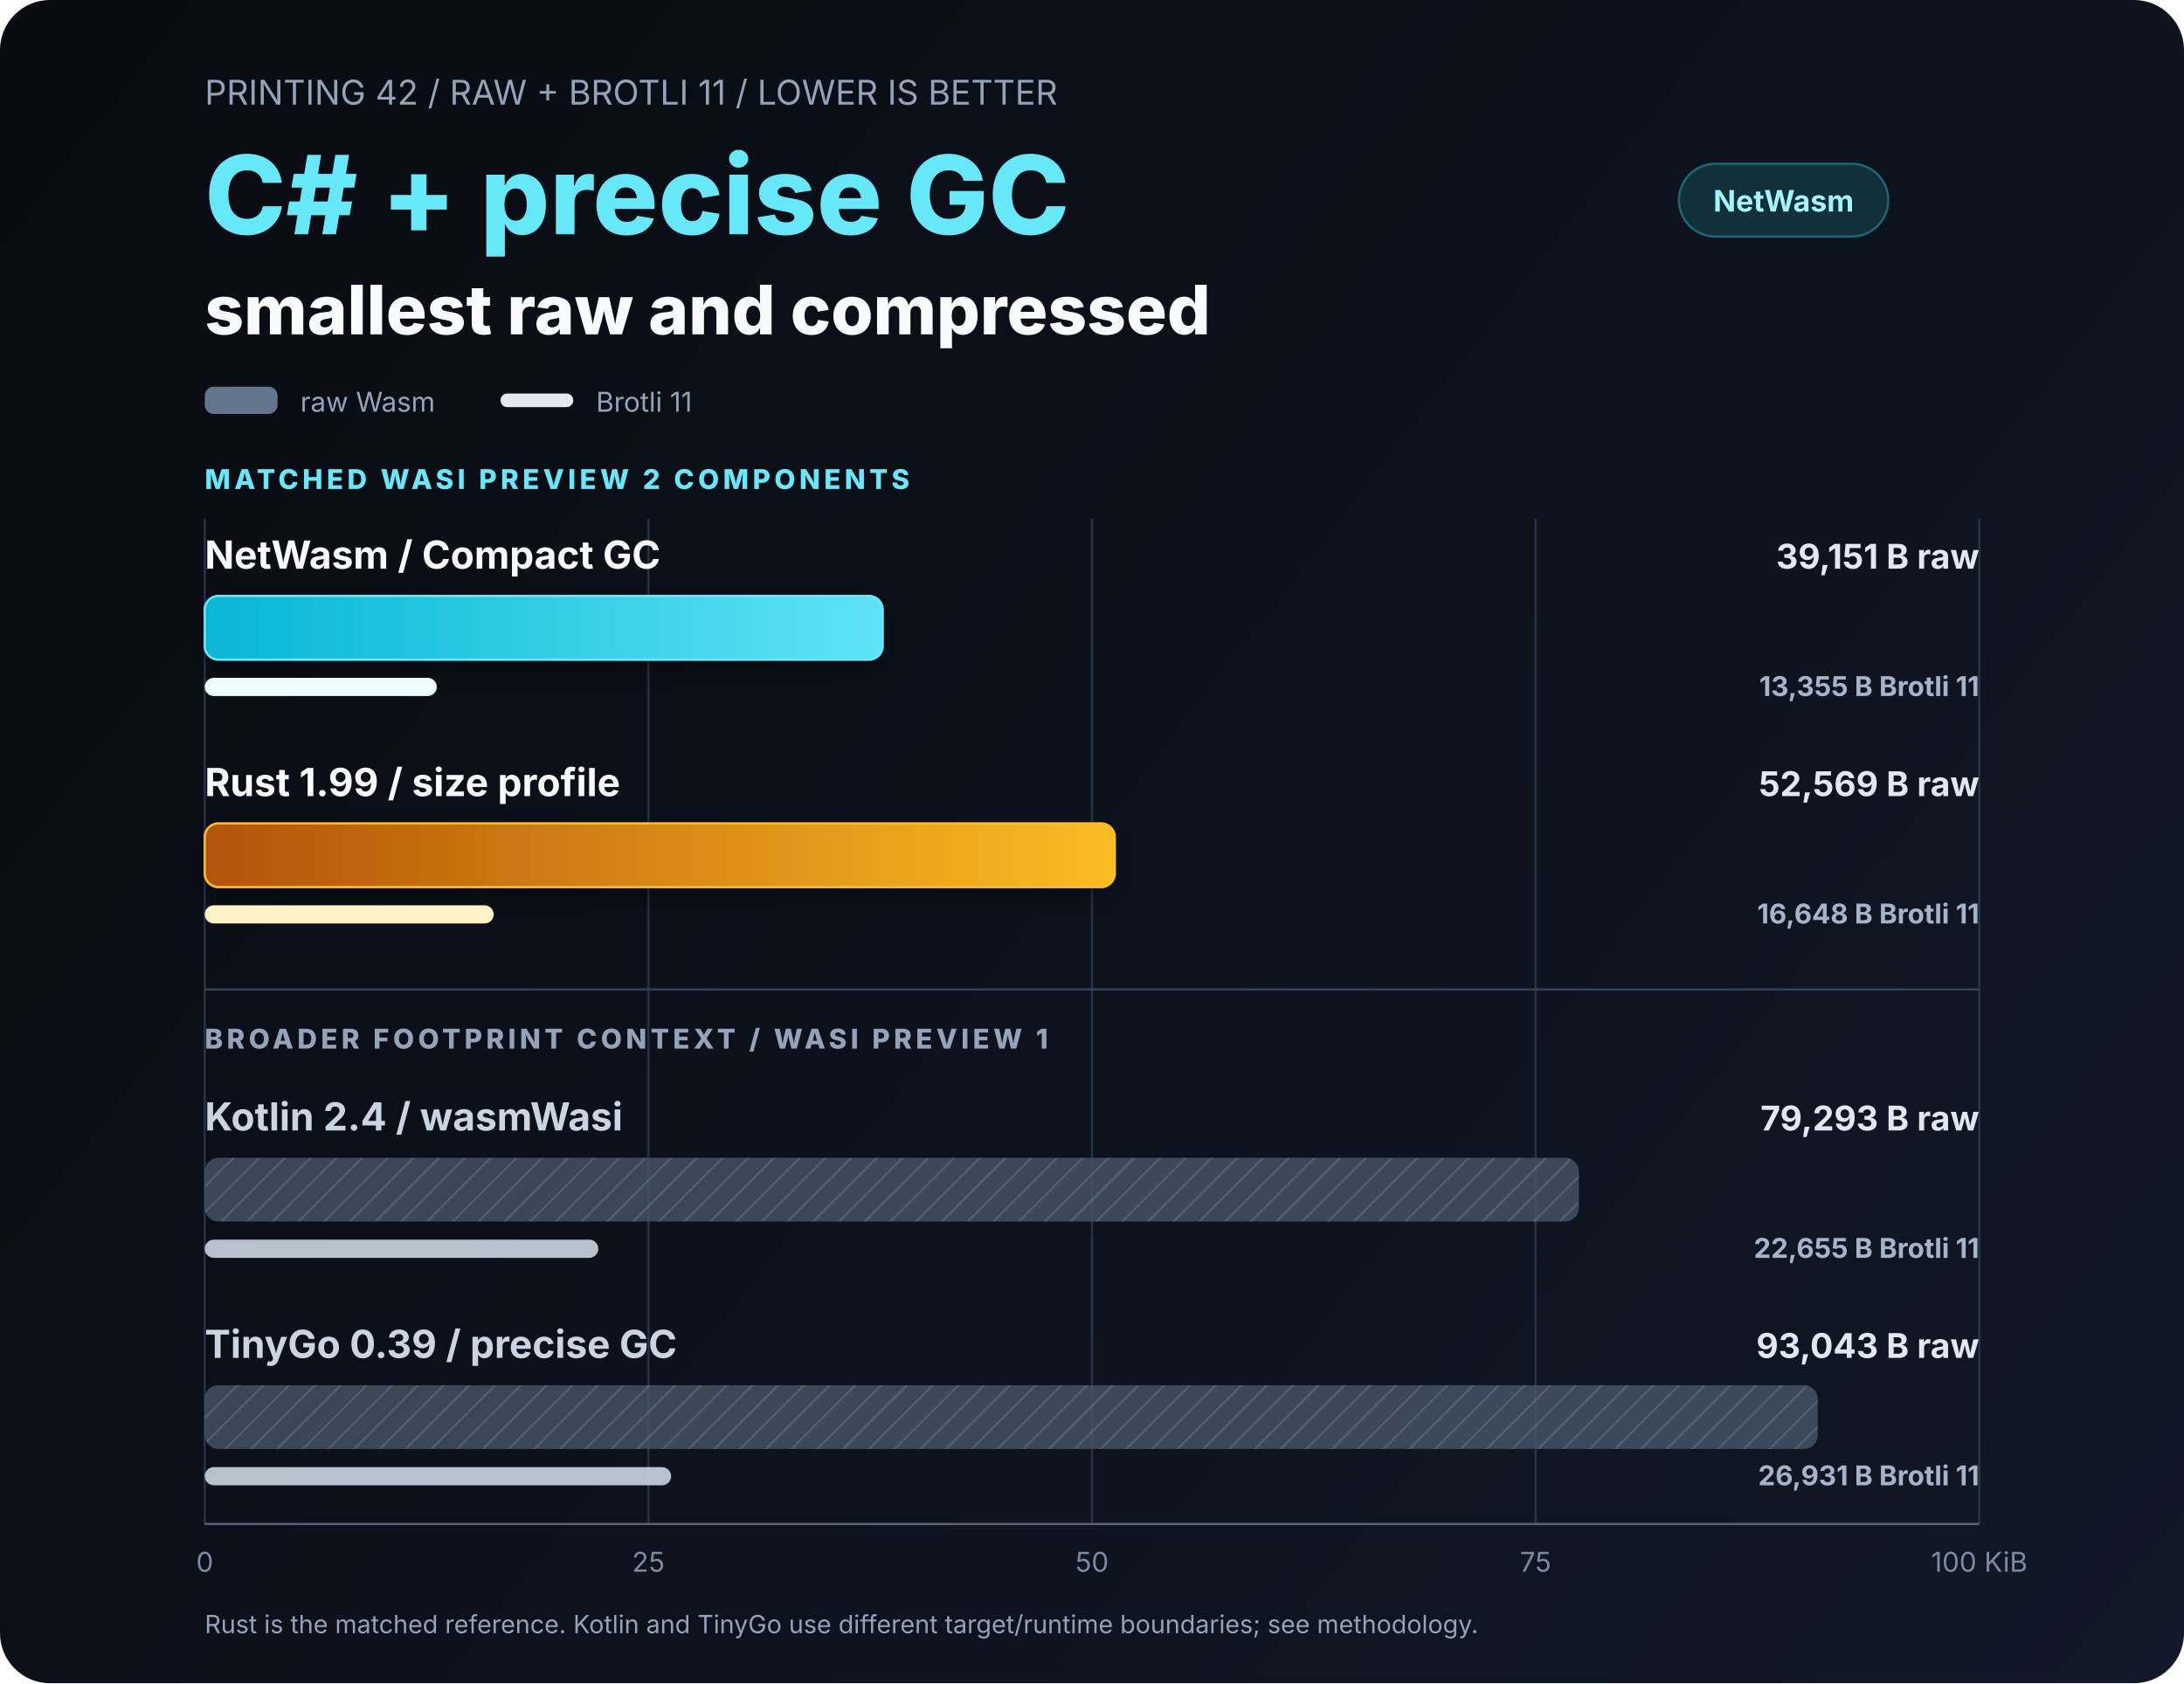
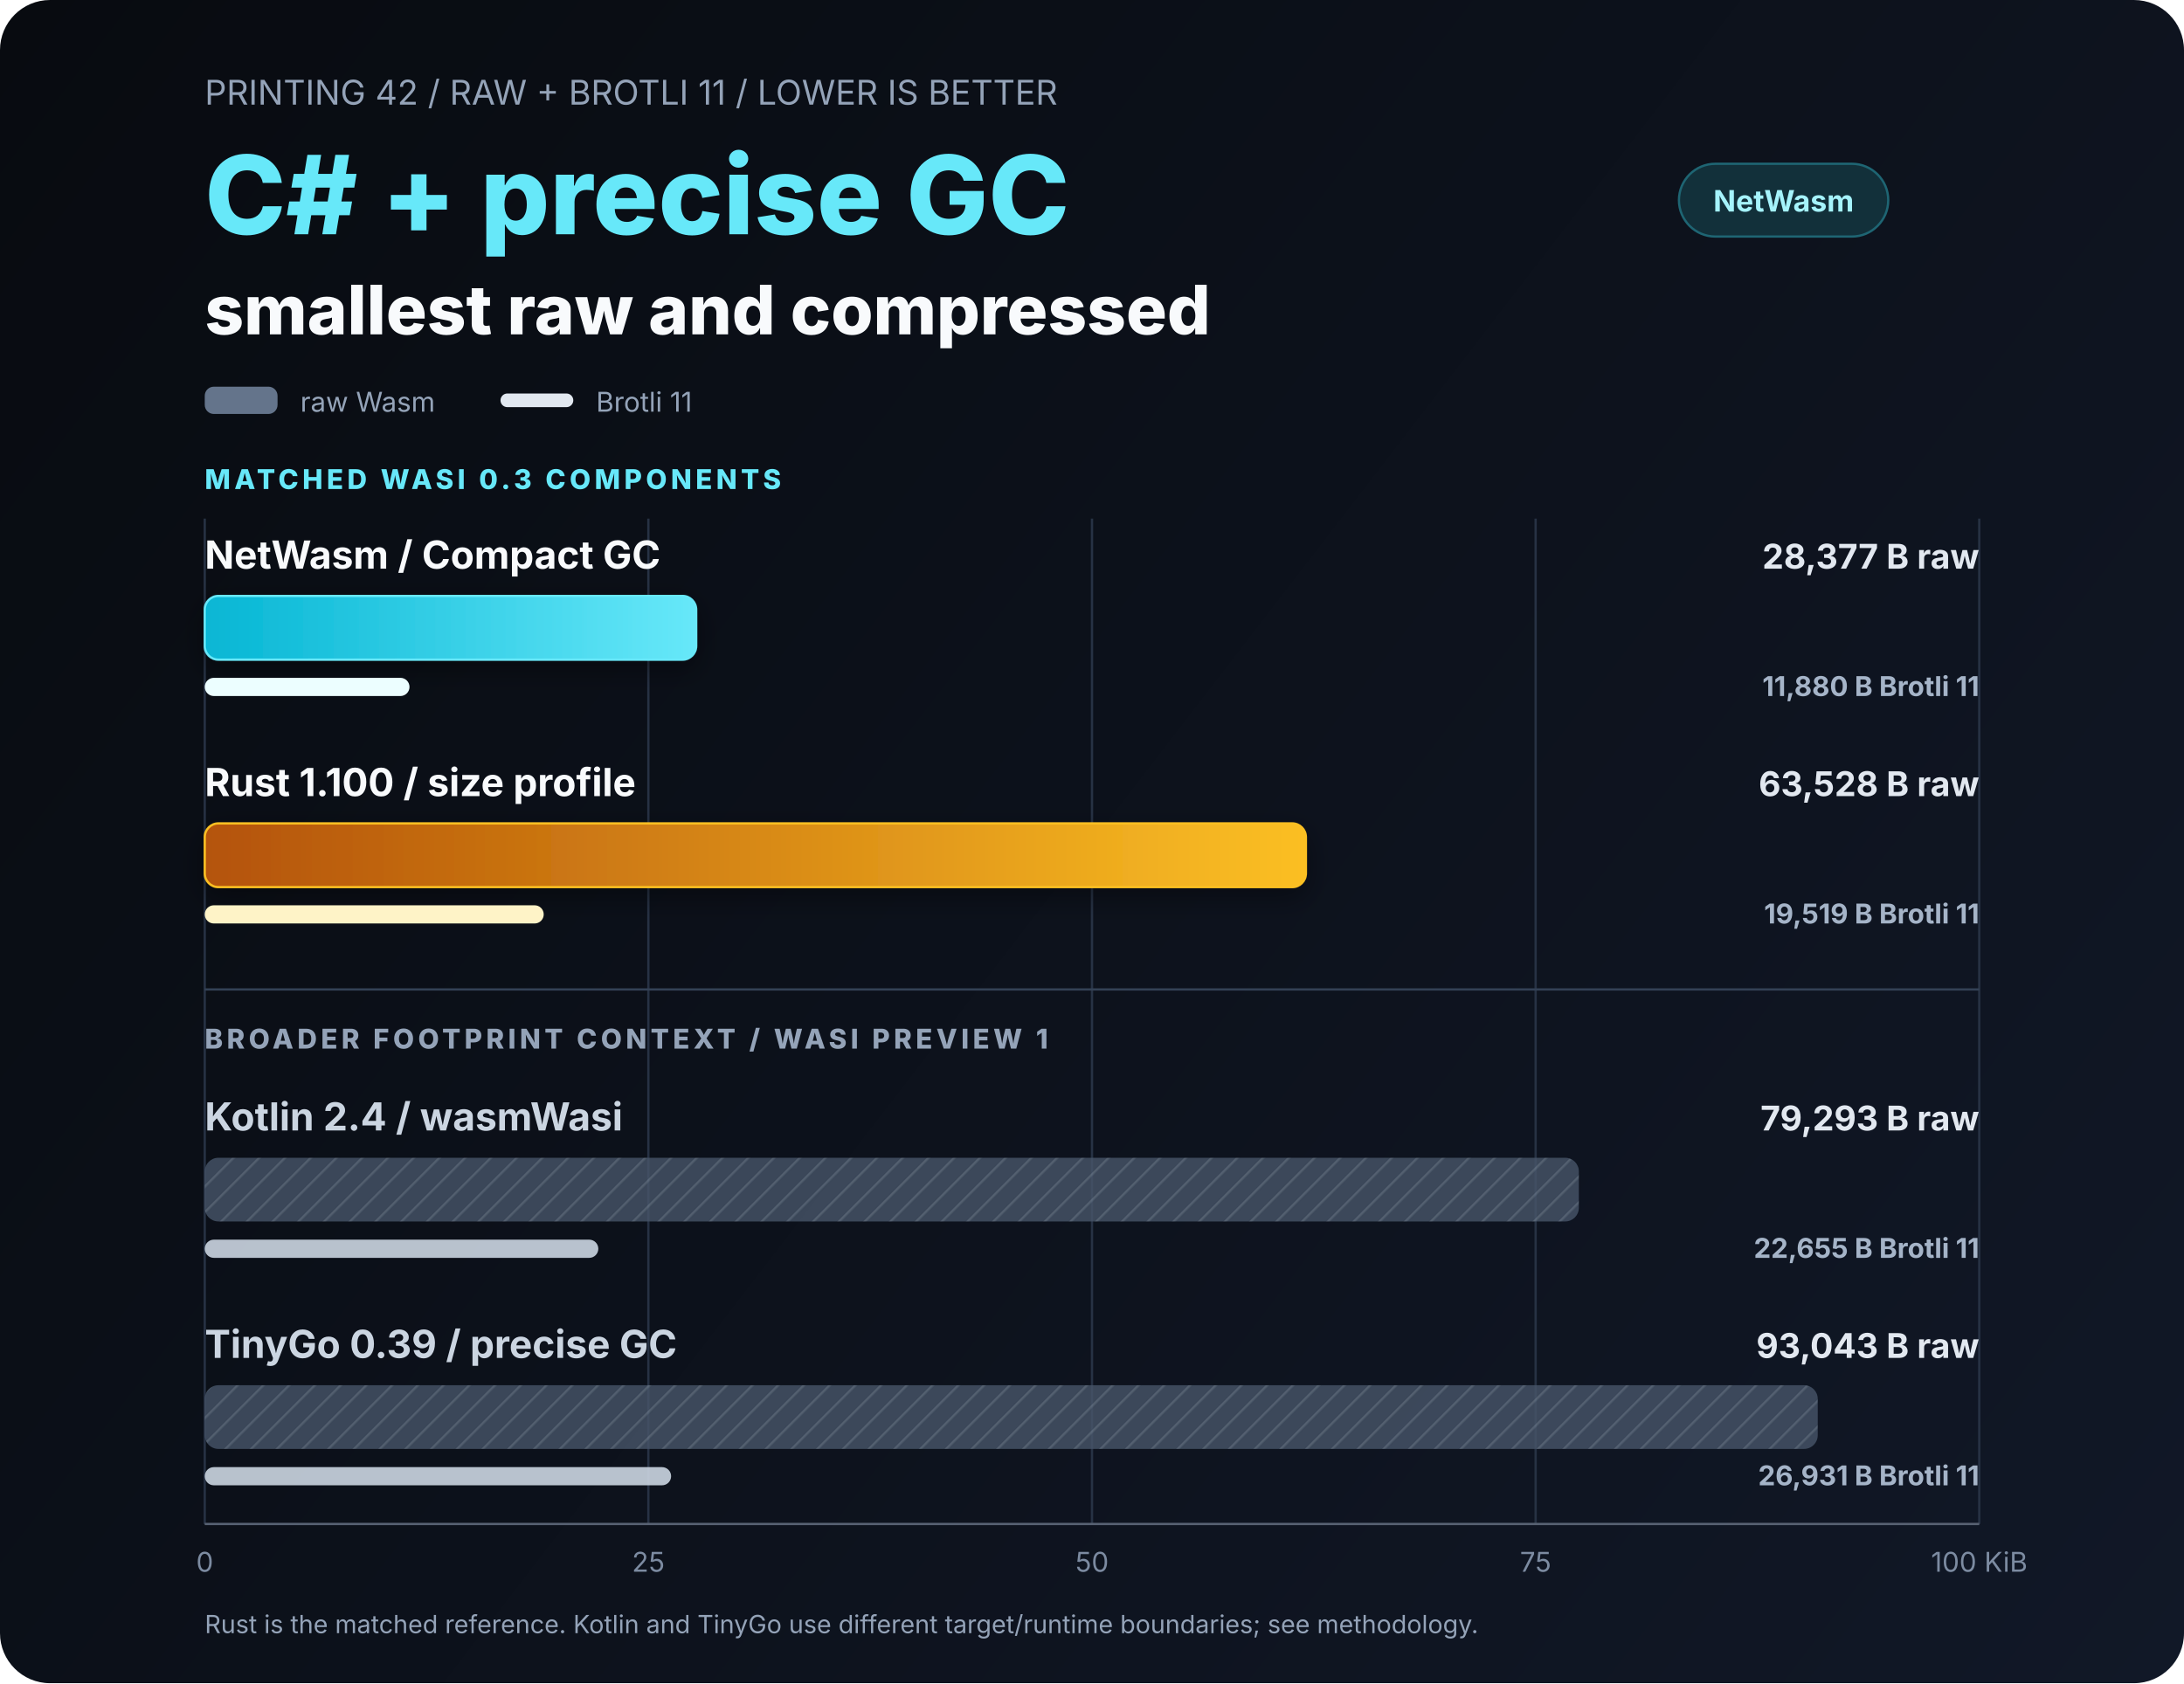
<svg xmlns="http://www.w3.org/2000/svg" role="img" aria-labelledby="chart-title chart-description" width="960" height="740" viewBox="0 0 960 740">
  <defs>
    <linearGradient id="background" x1="0" y1="0" x2="960" y2="740" gradientUnits="userSpaceOnUse">
      <stop offset="0" stop-color="#080b10" />
      <stop offset="1" stop-color="#111827" />
    </linearGradient>
-     <linearGradient id="netwasm-bar" x1="90" y1="0" x2="418" y2="0" gradientUnits="userSpaceOnUse">
+     <linearGradient id="netwasm-bar" x1="90" y1="0" x2="306" y2="0" gradientUnits="userSpaceOnUse">
      <stop offset="0" stop-color="#06b6d4" />
      <stop offset="1" stop-color="#67e8f9" />
    </linearGradient>
-     <linearGradient id="rust-bar" x1="90" y1="0" x2="499" y2="0" gradientUnits="userSpaceOnUse">
+     <linearGradient id="rust-bar" x1="90" y1="0" x2="574" y2="0" gradientUnits="userSpaceOnUse">
      <stop offset="0" stop-color="#b45309" />
      <stop offset="1" stop-color="#fbbf24" />
    </linearGradient>
    <linearGradient id="context-bar" x1="90" y1="0" x2="799" y2="0" gradientUnits="userSpaceOnUse">
      <stop offset="0" stop-color="#475569" />
      <stop offset="1" stop-color="#94a3b8" />
    </linearGradient>
    <pattern id="context-pattern" width="8" height="8" patternUnits="userSpaceOnUse" patternTransform="rotate(45)">
      <rect width="8" height="8" fill="url(#context-bar)" />
      <path d="M0 0V8" stroke="#cbd5e1" stroke-opacity="0.22" stroke-width="2" />
    </pattern>
    <filter id="bar-shadow" x="-10%" y="-60%" width="120%" height="220%">
      <feDropShadow dx="0" dy="4" stdDeviation="6" flood-color="#000" flood-opacity="0.38" />
    </filter>
    <style>
      text { font-family: Inter, ui-sans-serif, system-ui, -apple-system, BlinkMacSystemFont, "Segoe UI", sans-serif; }
      .muted { fill: #94a3b8; }
      .label { fill: #f8fafc; font-size: 17px; font-weight: 700; }
      .context-label { fill: #cbd5e1; font-size: 17px; font-weight: 650; }
      .value { fill: #e2e8f0; font-size: 15px; font-weight: 700; text-anchor: end; }
      .compressed-value { fill: #a5b4c8; font-size: 12px; font-weight: 650; text-anchor: end; }
      .tick { fill: #7c8ba1; font-size: 12px; text-anchor: middle; }
      .grid { stroke: #273244; stroke-width: 1; }
    </style>
  </defs>
  <rect width="960" height="740" rx="22" fill="url(#background)" />
  <text x="90" y="46" class="muted" font-size="15">PRINTING 42  /  RAW + BROTLI 11  /  LOWER IS BETTER</text>
  <text x="90" y="103" fill="#67e8f9" font-size="48" font-weight="820">C# + precise GC</text>
  <text x="90" y="147" fill="#f8fafc" font-size="30" font-weight="760">smallest raw and compressed</text>
  <g transform="translate(738 72)">
    <rect width="92" height="32" rx="16" fill="#12303a" stroke="#1e6573" />
    <text x="46" y="21" fill="#a5f3fc" font-size="13" font-weight="700" text-anchor="middle">NetWasm</text>
  </g>
  <g transform="translate(90 170)">
    <rect width="32" height="12" rx="4" fill="#64748b" />
    <text x="42" y="11" class="muted" font-size="12">raw Wasm</text>
    <rect x="130" y="3" width="32" height="6" rx="3" fill="#e2e8f0" />
    <text x="172" y="11" class="muted" font-size="12">Brotli 11</text>
  </g>
-   <text x="90" y="215" fill="#67e8f9" font-size="12" font-weight="800" letter-spacing="1.7">MATCHED WASI PREVIEW 2 COMPONENTS</text>
+   <text x="90" y="215" fill="#67e8f9" font-size="12" font-weight="800" letter-spacing="1.7">MATCHED WASI 0.3 COMPONENTS</text>
  <g aria-hidden="true">
    <line x1="90" y1="228" x2="90" y2="670" class="grid" />
    <line x1="285" y1="228" x2="285" y2="670" class="grid" />
    <line x1="480" y1="228" x2="480" y2="670" class="grid" />
    <line x1="675" y1="228" x2="675" y2="670" class="grid" />
    <line x1="870" y1="228" x2="870" y2="670" class="grid" />
  </g>
  <text x="90" y="250" fill="#67e8f9" class="label">NetWasm  /  Compact GC</text>
-   <text x="870" y="250" fill="#a5f3fc" class="value">39,151 B raw</text>
-   <rect x="90" y="262" width="298" height="28" rx="6" fill="url(#netwasm-bar)" stroke="#67e8f9" filter="url(#bar-shadow)" />
-   <rect x="90" y="298" width="102" height="8" rx="4" fill="#ecfeff" />
-   <text x="870" y="306" class="compressed-value">13,355 B Brotli 11</text>
-   <text x="90" y="350" fill="#fbbf24" class="label">Rust 1.99  /  size profile</text>
-   <text x="870" y="350" fill="#fde68a" class="value">52,569 B raw</text>
-   <rect x="90" y="362" width="400" height="28" rx="6" fill="url(#rust-bar)" stroke="#fbbf24" filter="url(#bar-shadow)" />
-   <rect x="90" y="398" width="127" height="8" rx="4" fill="#fef3c7" />
-   <text x="870" y="406" class="compressed-value">16,648 B Brotli 11</text>
+   <text x="870" y="250" fill="#a5f3fc" class="value">28,377 B raw</text>
+   <rect x="90" y="262" width="216" height="28" rx="6" fill="url(#netwasm-bar)" stroke="#67e8f9" filter="url(#bar-shadow)" />
+   <rect x="90" y="298" width="90" height="8" rx="4" fill="#ecfeff" />
+   <text x="870" y="306" class="compressed-value">11,880 B Brotli 11</text>
+   <text x="90" y="350" fill="#fbbf24" class="label">Rust 1.100  /  size profile</text>
+   <text x="870" y="350" fill="#fde68a" class="value">63,528 B raw</text>
+   <rect x="90" y="362" width="484" height="28" rx="6" fill="url(#rust-bar)" stroke="#fbbf24" filter="url(#bar-shadow)" />
+   <rect x="90" y="398" width="149" height="8" rx="4" fill="#fef3c7" />
+   <text x="870" y="406" class="compressed-value">19,519 B Brotli 11</text>
  <line x1="90" y1="435" x2="870" y2="435" stroke="#334155" />
  <text x="90" y="461" fill="#94a3b8" font-size="12" font-weight="800" letter-spacing="1.7">BROADER FOOTPRINT CONTEXT  /  WASI PREVIEW 1</text>
  <text x="90" y="497" class="context-label">Kotlin 2.4  /  wasmWasi</text>
  <text x="870" y="497" class="value">79,293 B raw</text>
  <rect x="90" y="509" width="604" height="28" rx="6" fill="url(#context-pattern)" opacity="0.8" />
  <rect x="90" y="545" width="173" height="8" rx="4" fill="#cbd5e1" opacity="0.9" />
  <text x="870" y="553" class="compressed-value">22,655 B Brotli 11</text>
  <text x="90" y="597" class="context-label">TinyGo 0.39  /  precise GC</text>
  <text x="870" y="597" class="value">93,043 B raw</text>
  <rect x="90" y="609" width="709" height="28" rx="6" fill="url(#context-pattern)" opacity="0.8" />
  <rect x="90" y="645" width="205" height="8" rx="4" fill="#cbd5e1" opacity="0.9" />
  <text x="870" y="653" class="compressed-value">26,931 B Brotli 11</text>
  <line x1="90" y1="670" x2="870" y2="670" stroke="#586273" />
  <text x="90" y="691" class="tick">0</text>
  <text x="285" y="691" class="tick">25</text>
  <text x="480" y="691" class="tick">50</text>
  <text x="675" y="691" class="tick">75</text>
  <text x="870" y="691" class="tick">100 KiB</text>
  <text x="90" y="718" class="muted" font-size="11">Rust is the matched reference. Kotlin and TinyGo use different target/runtime boundaries; see methodology.</text>
</svg>
